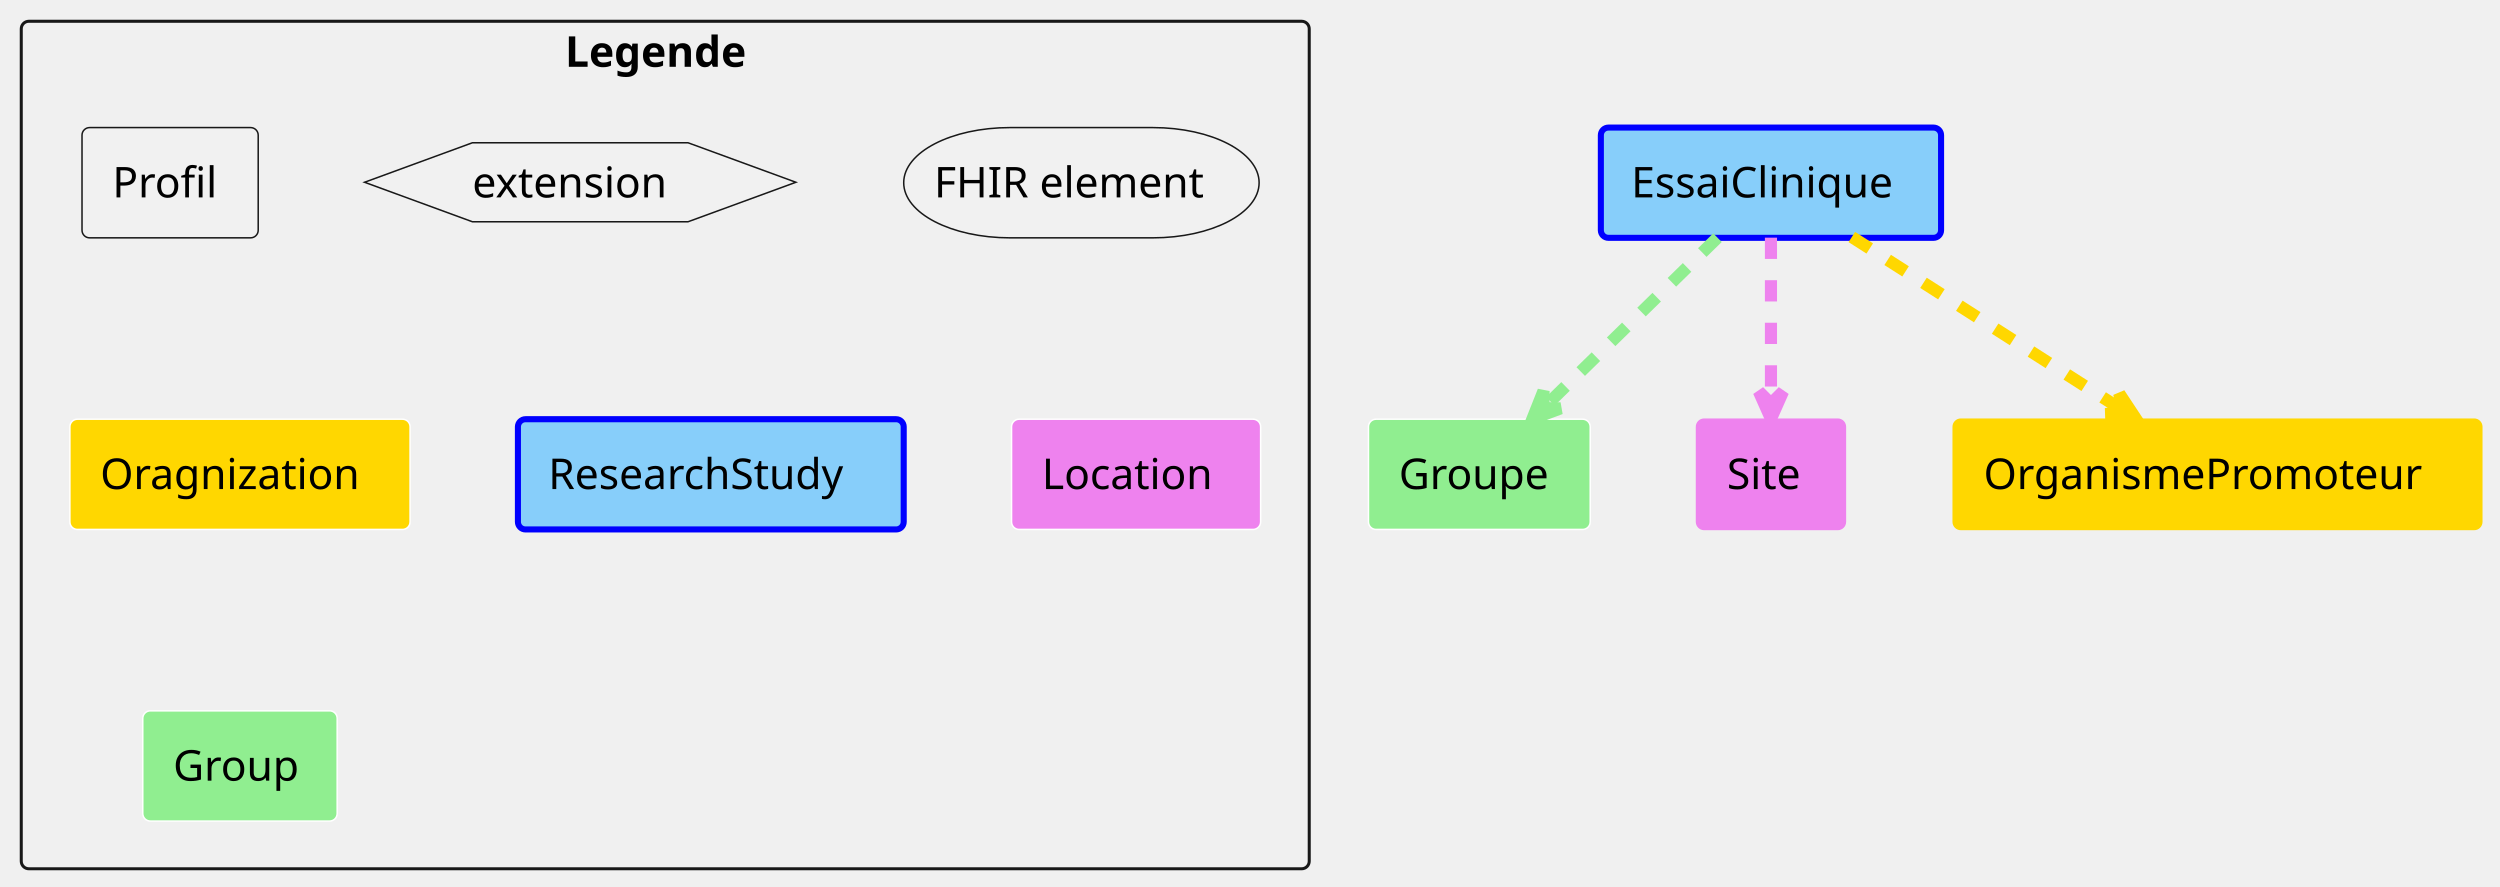
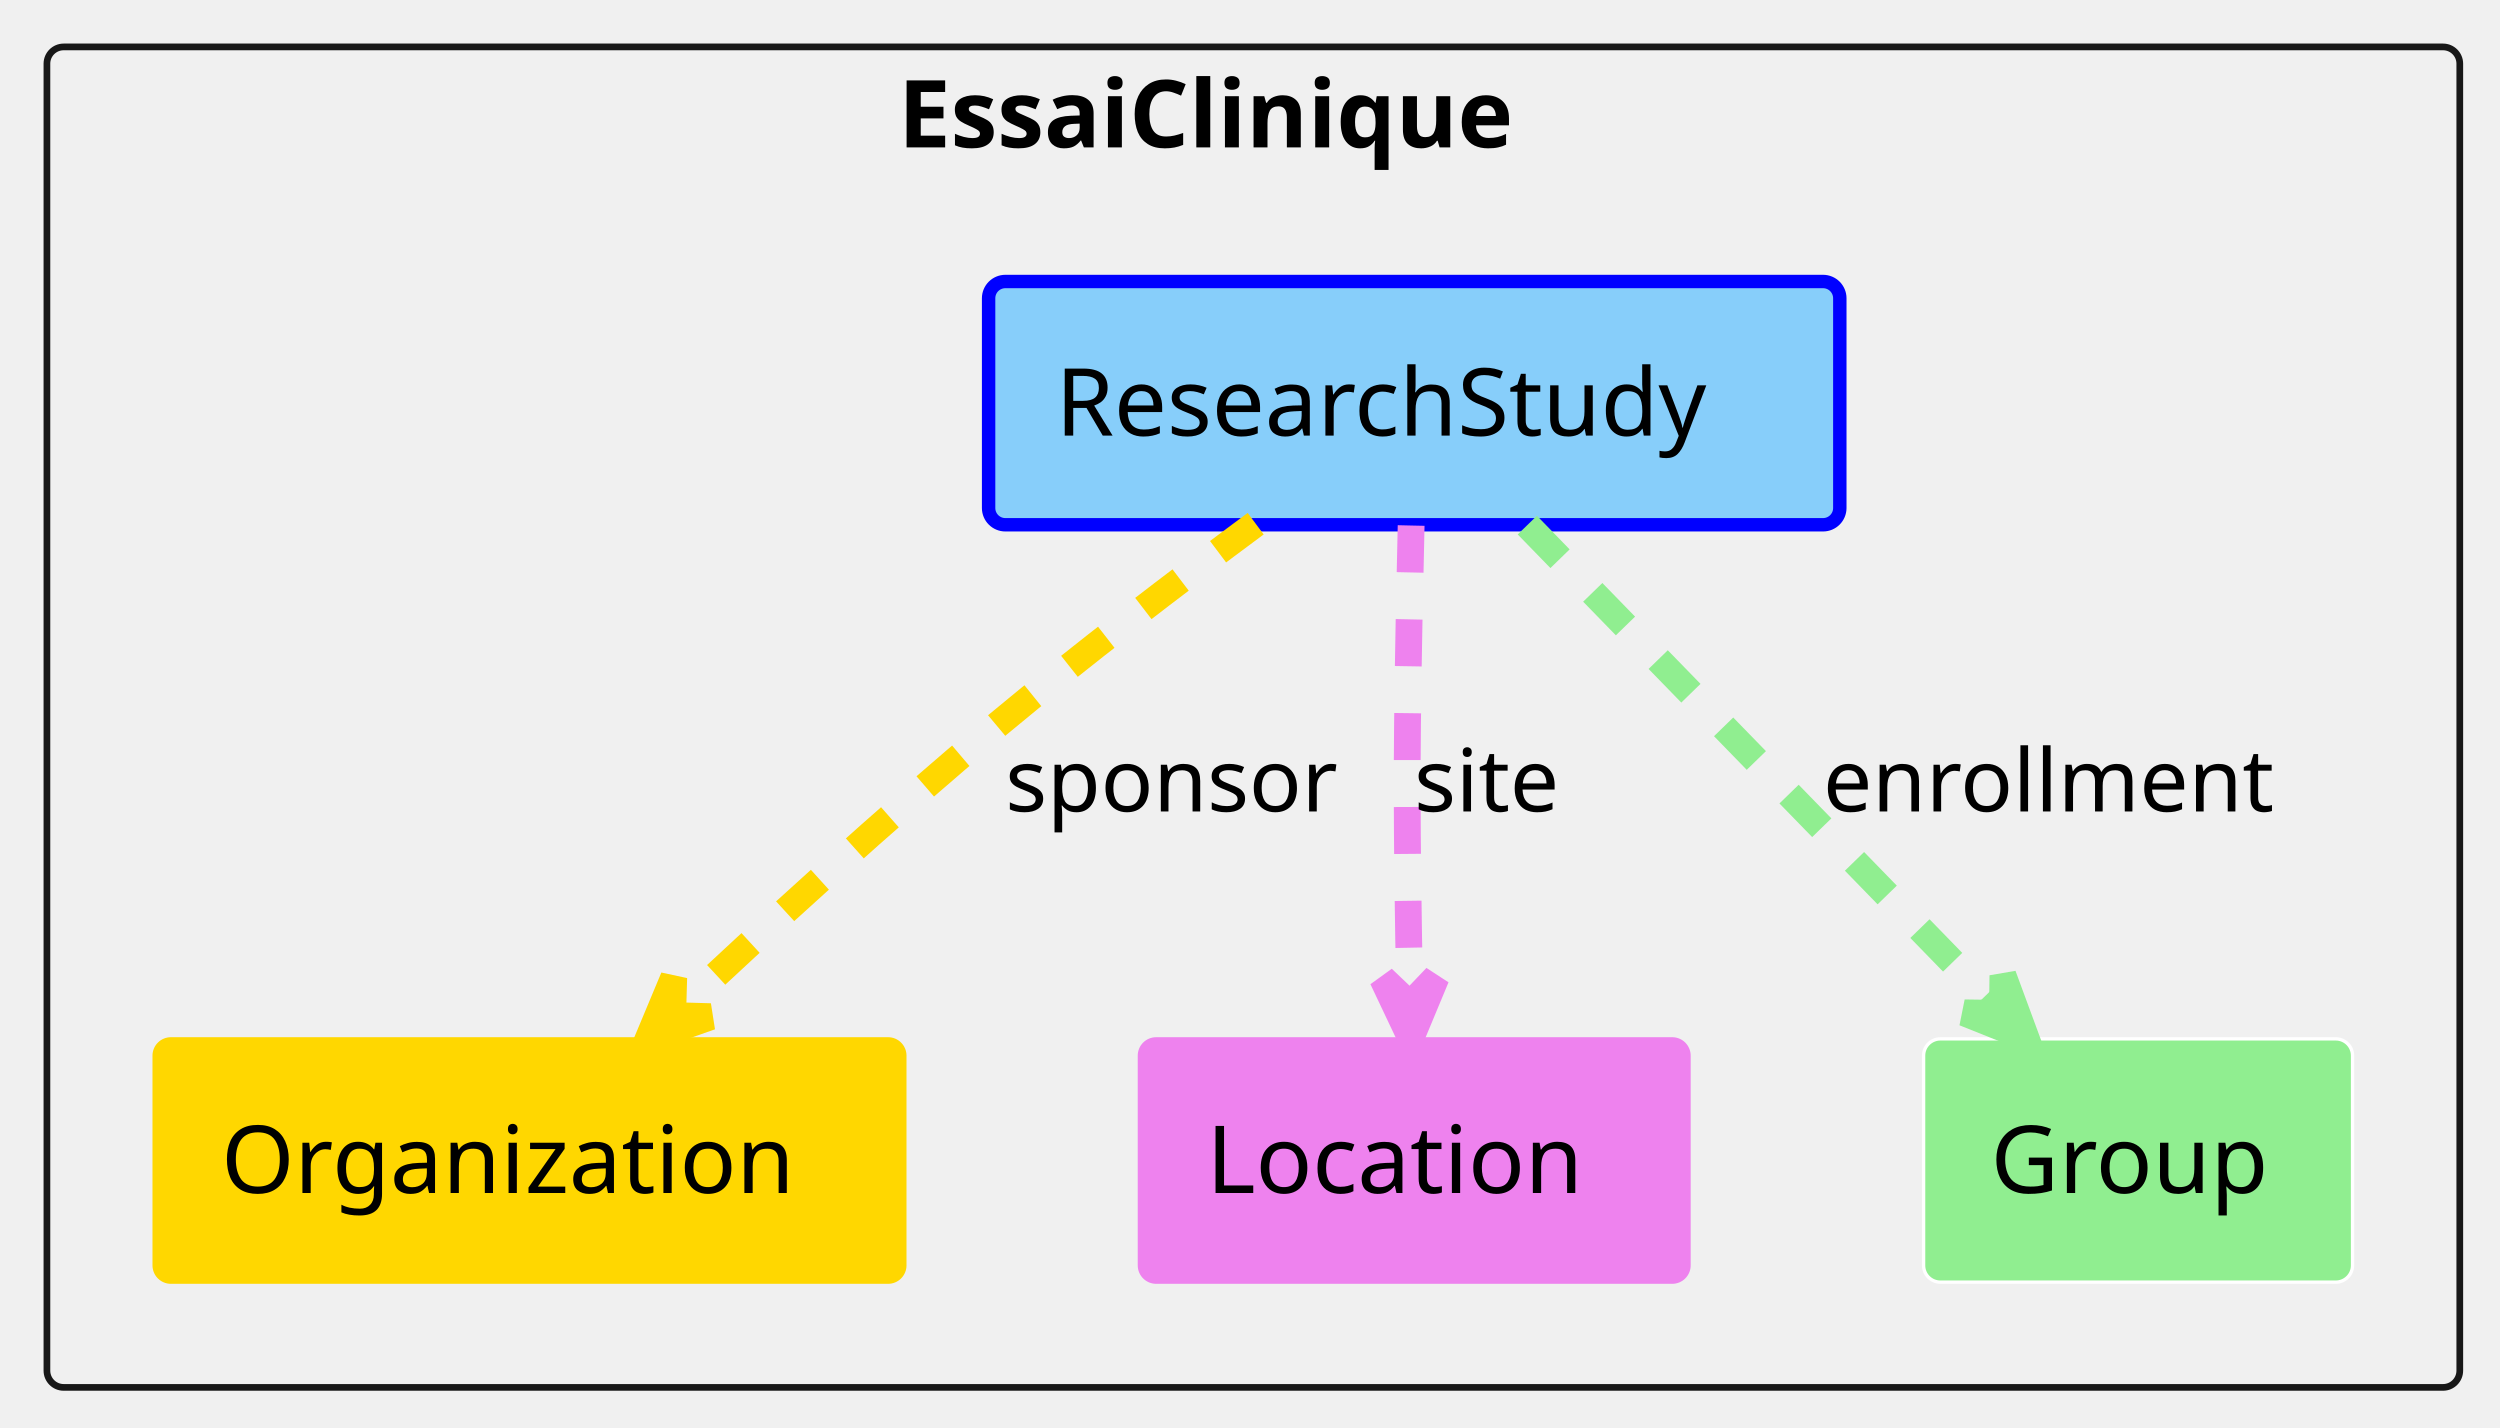
- <svg xmlns="http://www.w3.org/2000/svg" contentStyleType="text/css" height="292px" preserveAspectRatio="none" style="width:823px;height:292px;background:#FFFFFF;" version="1.1" viewBox="0 0 823 292" width="823px" zoomAndPan="magnify">
+ <svg xmlns="http://www.w3.org/2000/svg" contentStyleType="text/css" height="213px" preserveAspectRatio="none" style="width:373px;height:213px;background:#FFFFFF;" version="1.1" viewBox="0 0 373 213" width="373px" zoomAndPan="magnify">
  <defs />
  <g>
-     <g id="cluster_Legende">
-       <rect fill="none" height="279" rx="2.5" ry="2.5" style="stroke:#181818;stroke-width:1.0;" width="424" x="7" y="7" />
-       <text fill="#000000" font-family="sans-serif" font-size="14" font-weight="bold" lengthAdjust="spacing" textLength="66" x="186" y="21.995">Legende</text>
-     </g>
-     <g id="elem_Profil">
-       <rect fill="#F1F1F1" height="36.297" rx="2.5" ry="2.5" style="stroke:#181818;stroke-width:0.5;" width="58" x="27" y="42" />
-       <text fill="#000000" font-family="sans-serif" font-size="14" lengthAdjust="spacing" textLength="38" x="37" y="64.995">Profil</text>
-     </g>
-     <g id="elem_extension">
-       <polygon fill="#F1F1F1" points="262,60,226.5,47,155.5,47,120,60,155.5,73,226.5,73,262,60" style="stroke:#181818;stroke-width:0.5;" />
-       <text fill="#000000" font-family="sans-serif" font-size="14" lengthAdjust="spacing" textLength="71" x="155.5" y="64.995">extension</text>
-     </g>
-     <g id="elem_FHIR element">
-       <rect fill="#F1F1F1" height="36.297" rx="35" ry="35" style="stroke:#181818;stroke-width:0.5;" width="117" x="297.5" y="42" />
-       <text fill="#000000" font-family="sans-serif" font-size="14" lengthAdjust="spacing" textLength="97" x="307.5" y="64.995">FHIR element</text>
-     </g>
-     <g id="elem_Oragnization">
-       <rect fill="#FFD700" height="36.297" rx="2.5" ry="2.5" style="stroke:#FFFFFF;stroke-width:0.5;" width="112" x="23" y="138" />
-       <text fill="#000000" font-family="sans-serif" font-size="14" lengthAdjust="spacing" textLength="92" x="33" y="160.995">Oragnization</text>
+     <g id="cluster_EssaiClinique">
+       <rect fill="none" height="200" rx="2.5" ry="2.5" style="stroke:#181818;stroke-width:1.0;" width="360" x="7" y="7" />
+       <text fill="#000000" font-family="sans-serif" font-size="14" font-weight="bold" lengthAdjust="spacing" textLength="106" x="134" y="21.995">EssaiClinique</text>
    </g>
    <g id="elem_ResearchStudy">
-       <rect fill="#87CEFA" height="36.297" rx="2.5" ry="2.5" style="stroke:#0000FF;stroke-width:2.0;" width="127" x="170.5" y="138" />
-       <text fill="#000000" font-family="sans-serif" font-size="14" lengthAdjust="spacing" textLength="107" x="180.5" y="160.995">ResearchStudy</text>
+       <rect fill="#87CEFA" height="36.297" rx="2.5" ry="2.5" style="stroke:#0000FF;stroke-width:2.0;" width="127" x="147.5" y="42" />
+       <text fill="#000000" font-family="sans-serif" font-size="14" lengthAdjust="spacing" textLength="107" x="157.5" y="64.995">ResearchStudy</text>
+     </g>
+     <g id="elem_Organization">
+       <rect fill="#FFD700" height="36.297" rx="2.5" ry="2.5" style="stroke:#FFD700;stroke-width:0.5;" width="112" x="23" y="155" />
+       <text fill="#000000" font-family="sans-serif" font-size="14" lengthAdjust="spacing" textLength="92" x="33" y="177.995">Organization</text>
    </g>
    <g id="elem_Location">
-       <rect fill="#EE82EE" height="36.297" rx="2.5" ry="2.5" style="stroke:#FFFFFF;stroke-width:0.5;" width="82" x="333" y="138" />
-       <text fill="#000000" font-family="sans-serif" font-size="14" lengthAdjust="spacing" textLength="62" x="343" y="160.995">Location</text>
+       <rect fill="#EE82EE" height="36.297" rx="2.5" ry="2.5" style="stroke:#EE82EE;stroke-width:0.5;" width="82" x="170" y="155" />
+       <text fill="#000000" font-family="sans-serif" font-size="14" lengthAdjust="spacing" textLength="62" x="180" y="177.995">Location</text>
    </g>
    <g id="elem_Group">
-       <rect fill="#90EE90" height="36.297" rx="2.5" ry="2.5" style="stroke:#FFFFFF;stroke-width:0.5;" width="64" x="47" y="234" />
-       <text fill="#000000" font-family="sans-serif" font-size="14" lengthAdjust="spacing" textLength="44" x="57" y="256.995">Group</text>
+       <rect fill="#90EE90" height="36.297" rx="2.5" ry="2.5" style="stroke:#FFFFFF;stroke-width:0.5;" width="64" x="287" y="155" />
+       <text fill="#000000" font-family="sans-serif" font-size="14" lengthAdjust="spacing" textLength="44" x="297" y="177.995">Group</text>
    </g>
-     <g id="elem_EssaiClinique">
-       <rect fill="#87CEFA" height="36.297" rx="2.5" ry="2.5" style="stroke:#0000FF;stroke-width:2.0;" width="112" x="527" y="42" />
-       <text fill="#000000" font-family="sans-serif" font-size="14" lengthAdjust="spacing" textLength="92" x="537" y="64.995">EssaiClinique</text>
+     <g id="link_ResearchStudy_Group">
+       <path d="M227.875,78.344 C246.976,97.975 278.088,129.951 298.552,150.984 " fill="none" id="ResearchStudy-to-Group" style="stroke:#90EE90;stroke-width:4.0;stroke-dasharray:7.0,7.0;" />
+       <polygon fill="#90EE90" points="302.243,154.778,298.834,145.538,298.757,151.194,293.1,151.116,302.243,154.778" style="stroke:#90EE90;stroke-width:4.0;" />
+       <text fill="#000000" font-family="sans-serif" font-size="13" lengthAdjust="spacing" textLength="69" x="272" y="121.067">enrollment</text>
    </g>
-     <g id="elem_Groupe">
-       <rect fill="#90EE90" height="36.297" rx="2.5" ry="2.5" style="stroke:#FFFFFF;stroke-width:0.5;" width="73" x="450.5" y="138" />
-       <text fill="#000000" font-family="sans-serif" font-size="14" lengthAdjust="spacing" textLength="53" x="460.5" y="160.995">Groupe</text>
+     <g id="link_ResearchStudy_Location">
+       <path d="M210.541,78.408 C210.33,87.267 210.104,98.207 210,108 C209.852,121.904 210.088,137.505 210.367,149.823 " fill="none" id="ResearchStudy-to-Location" style="stroke:#EE82EE;stroke-width:4.0;stroke-dasharray:7.0,7.0;" />
+       <polygon fill="#EE82EE" points="210.489,154.887,214.272,145.794,210.369,149.889,206.274,145.986,210.489,154.887" style="stroke:#EE82EE;stroke-width:4.0;" />
+       <text fill="#000000" font-family="sans-serif" font-size="13" lengthAdjust="spacing" textLength="23" x="211" y="121.067">site</text>
    </g>
-     <g id="elem_Site">
-       <rect fill="#EE82EE" height="36.297" rx="2.5" ry="2.5" style="stroke:#EE82EE;stroke-width:0.5;" width="49" x="558.5" y="138" />
-       <text fill="#000000" font-family="sans-serif" font-size="14" lengthAdjust="spacing" textLength="29" x="568.5" y="160.995">Site</text>
-     </g>
-     <g id="elem_OrganismePromoteur">
-       <rect fill="#FFD700" height="36.297" rx="2.5" ry="2.5" style="stroke:#FFD700;stroke-width:0.5;" width="174" x="643" y="138" />
-       <text fill="#000000" font-family="sans-serif" font-size="14" lengthAdjust="spacing" textLength="154" x="653" y="160.995">OrganismePromoteur</text>
-     </g>
-     <g id="link_EssaiClinique_Groupe">
-       <path d="M565.392,78.241 C549.289,94.009 525.432,117.369 508.269,134.174 " fill="none" id="EssaiClinique-to-Groupe" style="stroke:#90EE90;stroke-width:4.0;stroke-dasharray:7.0,7.0;" />
-       <polygon fill="#90EE90" points="504.496,137.868,513.725,134.429,508.068,134.37,508.128,128.713,504.496,137.868" style="stroke:#90EE90;stroke-width:4.0;" />
-     </g>
-     <g id="link_EssaiClinique_Site">
-       <path d="M583,78.241 C583,93.479 583,115.807 583,132.458 " fill="none" id="EssaiClinique-to-Site" style="stroke:#EE82EE;stroke-width:4.0;stroke-dasharray:7.0,7.0;" />
-       <polygon fill="#EE82EE" points="583,137.868,587,128.868,583,132.868,579,128.868,583,137.868" style="stroke:#EE82EE;stroke-width:4.0;" />
-     </g>
-     <g id="link_EssaiClinique_OrganismePromoteur">
-       <path d="M609.621,78.023 C634.649,94.027 672.123,117.99 698.6,134.921 " fill="none" id="EssaiClinique-to-OrganismePromoteur" style="stroke:#FFD700;stroke-width:4.0;stroke-dasharray:7.0,7.0;" />
-       <polygon fill="#FFD700" points="703.081,137.786,697.652,129.569,698.868,135.093,693.343,136.309,703.081,137.786" style="stroke:#FFD700;stroke-width:4.0;" />
+     <g id="link_ResearchStudy_Organization">
+       <path d="M187.346,78.134 C175.614,86.832 161.349,97.711 149,108 C132.233,121.97 114.064,138.63 100.44,151.449 " fill="none" id="ResearchStudy-to-Organization" style="stroke:#FFD700;stroke-width:4.0;stroke-dasharray:7.0,7.0;" />
+       <polygon fill="#FFD700" points="96.722,154.958,106.012,151.688,100.358,151.525,100.52,145.871,96.722,154.958" style="stroke:#FFD700;stroke-width:4.0;" />
+       <text fill="#000000" font-family="sans-serif" font-size="13" lengthAdjust="spacing" textLength="51" x="150" y="121.067">sponsor</text>
    </g>
  </g>
</svg>
